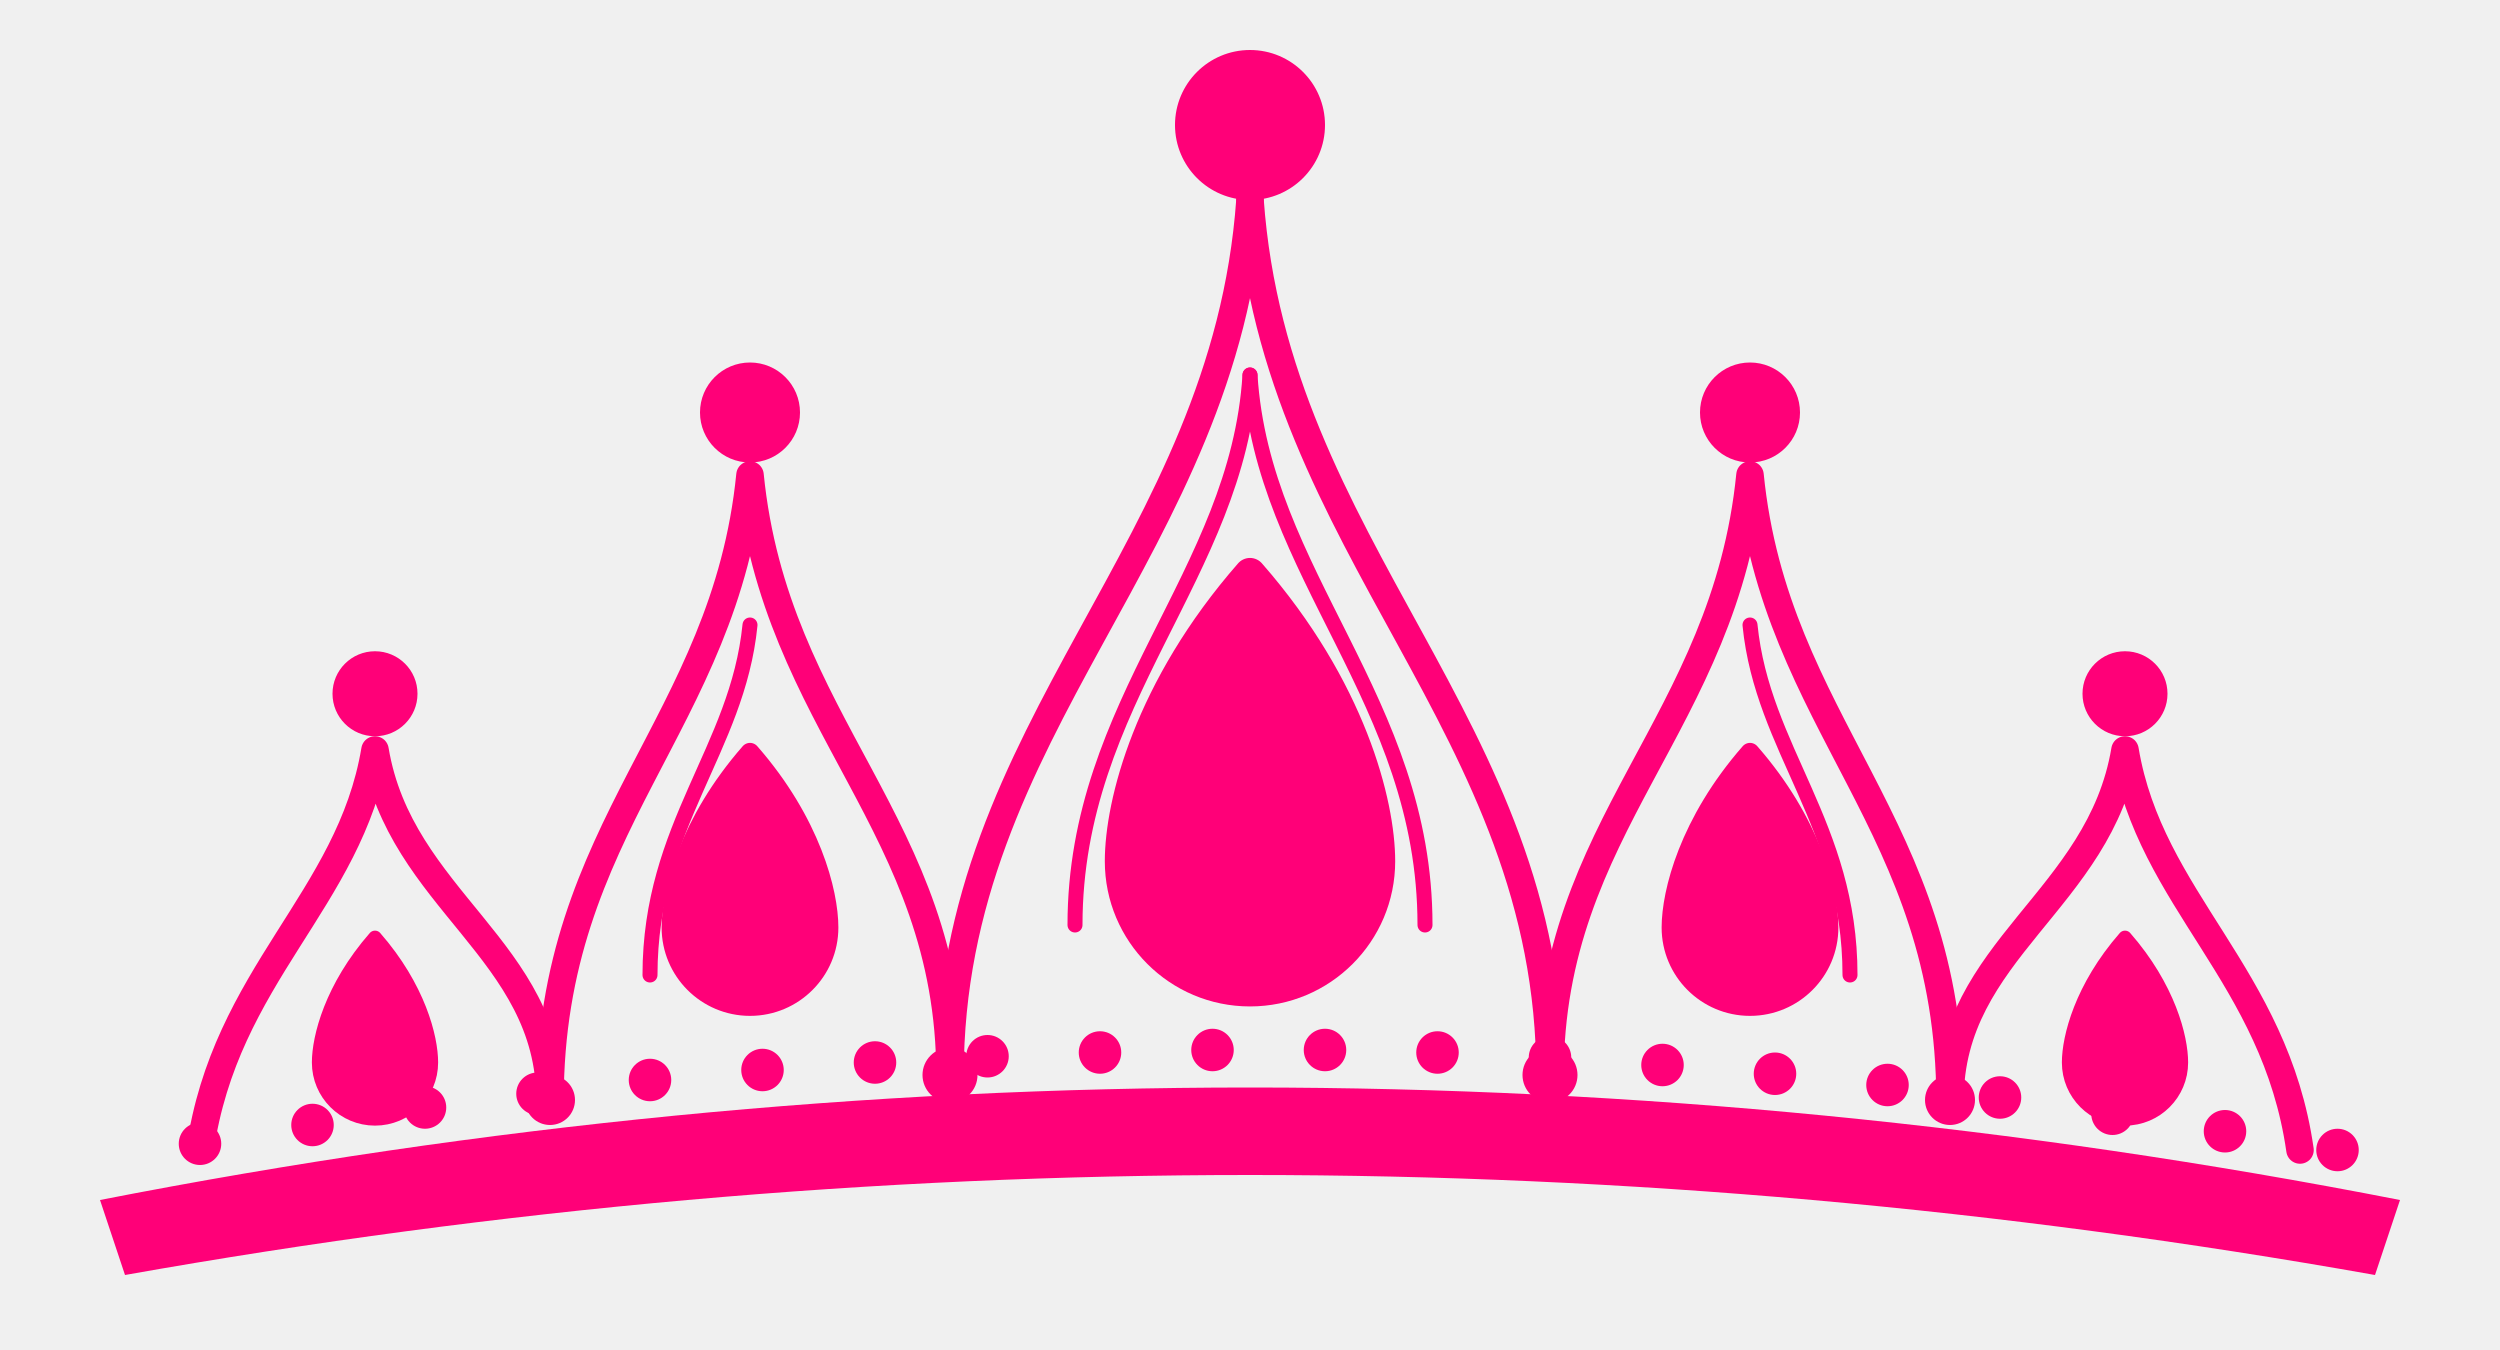
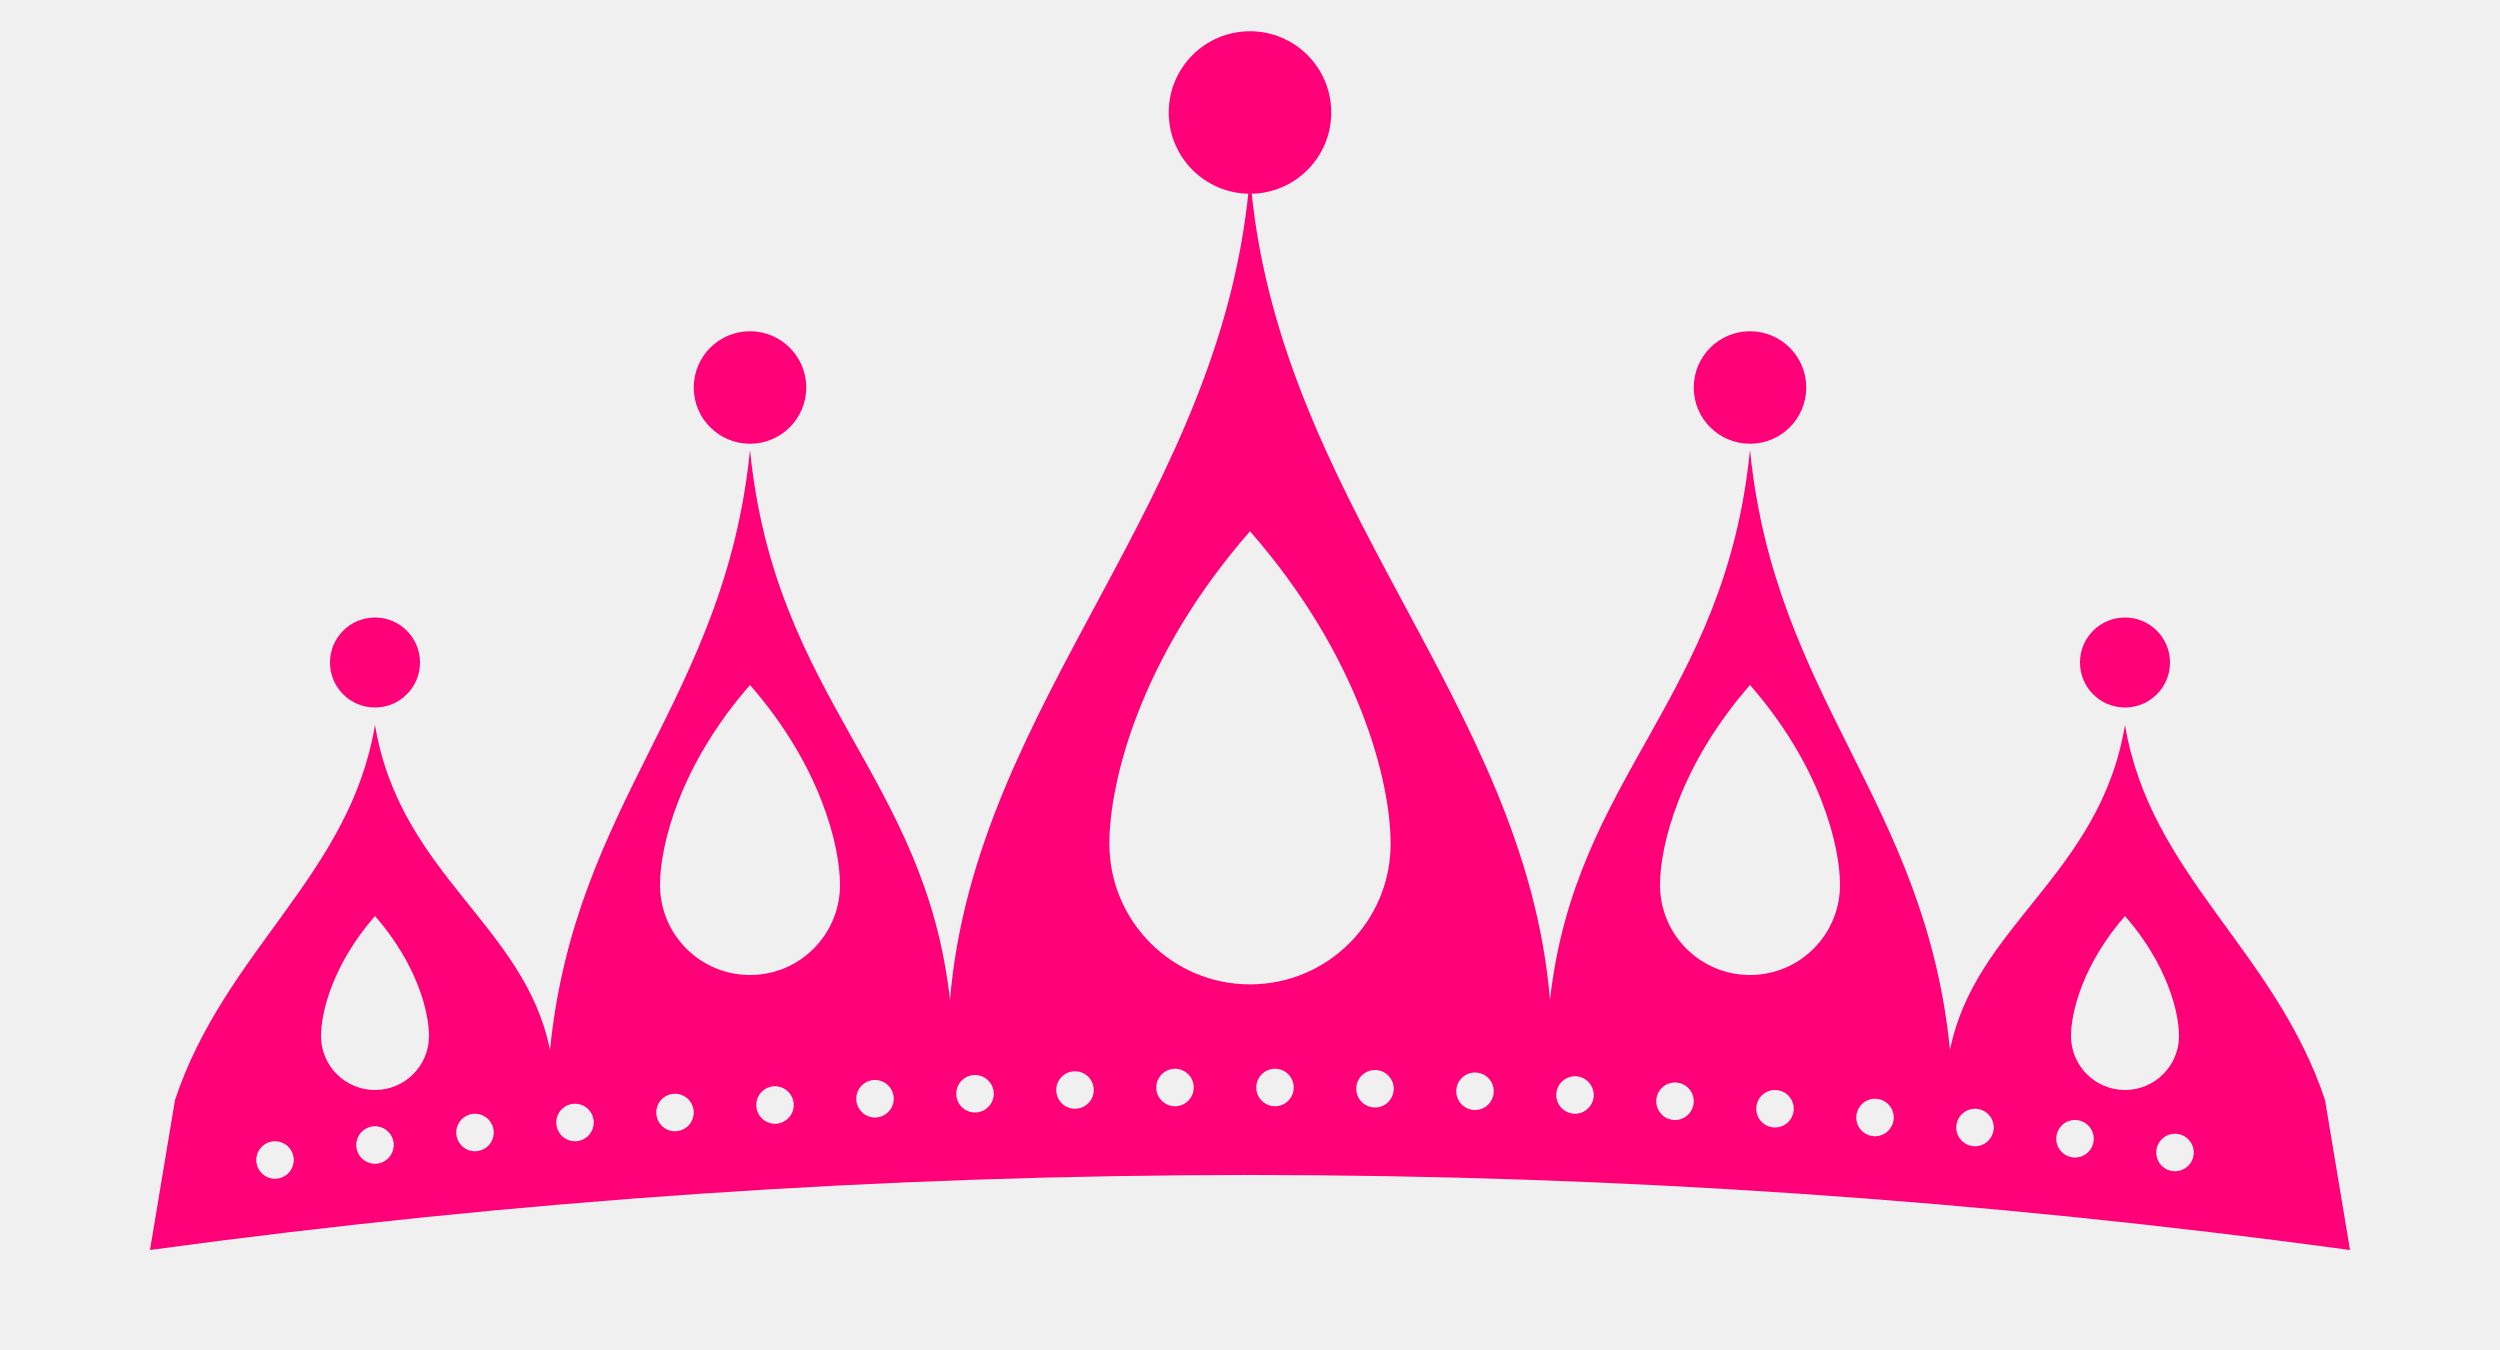
- <svg xmlns="http://www.w3.org/2000/svg" viewBox="0 0 200 108" fill="none" stroke="#ff0078" stroke-width="2.2" stroke-linecap="round" stroke-linejoin="round">
-   <g id="h">
-     <path d="M100 16 C98 44 76 58 76 86" />
-     <path d="M76 86 C76 66 62 58 60 38 C58 58 44 66 44 88" />
-     <path d="M44 88 C44 76 32 72 30 60 C28 72 18 78 16 92" />
-     <path d="M100 30 C99 46 86 56 86 74" stroke-width="1.2" />
-     <path d="M60 50 C59 60 52 66 52 78" stroke-width="1.2" />
-     <circle cx="60" cy="33" r="4" fill="#ff0078" stroke="none" />
-     <circle cx="30" cy="55.5" r="3.4" fill="#ff0078" stroke="none" />
-     <circle cx="76" cy="86" r="2.2" fill="#ff0078" stroke="none" />
-     <circle cx="44" cy="88" r="2" fill="#ff0078" stroke="none" />
-     <path transform="translate(60 70) scale(0.7)" d="M0 -14 C7 -6 9 2 9 6 A9 9 0 0 1 -9 6 C-9 2 -7 -6 0 -14Z" fill="#ff0078" />
-     <path transform="translate(30 82) scale(0.5)" d="M0 -14 C7 -6 9 2 9 6 A9 9 0 0 1 -9 6 C-9 2 -7 -6 0 -14Z" fill="#ff0078" />
-   </g>
-   <use href="#h" transform="translate(200 0) scale(-1 1)" />
-   <circle cx="100" cy="10" r="6" fill="#ff0078" stroke="none" />
-   <path transform="translate(100 62) scale(1.15)" d="M0 -14 C7 -6 9 2 9 6 A9 9 0 0 1 -9 6 C-9 2 -7 -6 0 -14Z" fill="#ff0078" />
-   <path d="M8 96 Q100 78 192 96 L190 102 Q100 86 10 102 Z" fill="#ff0078" stroke="none" />
-   <circle cx="16" cy="91.5" r="1.7" fill="#ff0078" stroke="none" />
-   <circle cx="25" cy="90.0" r="1.7" fill="#ff0078" stroke="none" />
-   <circle cx="34" cy="88.6" r="1.7" fill="#ff0078" stroke="none" />
-   <circle cx="43" cy="87.5" r="1.7" fill="#ff0078" stroke="none" />
-   <circle cx="52" cy="86.4" r="1.7" fill="#ff0078" stroke="none" />
-   <circle cx="61" cy="85.6" r="1.7" fill="#ff0078" stroke="none" />
-   <circle cx="70" cy="85.0" r="1.7" fill="#ff0078" stroke="none" />
-   <circle cx="79" cy="84.5" r="1.7" fill="#ff0078" stroke="none" />
-   <circle cx="88" cy="84.2" r="1.7" fill="#ff0078" stroke="none" />
-   <circle cx="97" cy="84.0" r="1.7" fill="#ff0078" stroke="none" />
-   <circle cx="106" cy="84.0" r="1.7" fill="#ff0078" stroke="none" />
-   <circle cx="115" cy="84.2" r="1.7" fill="#ff0078" stroke="none" />
-   <circle cx="124" cy="84.6" r="1.7" fill="#ff0078" stroke="none" />
-   <circle cx="133" cy="85.2" r="1.7" fill="#ff0078" stroke="none" />
-   <circle cx="142" cy="85.9" r="1.7" fill="#ff0078" stroke="none" />
-   <circle cx="151" cy="86.8" r="1.7" fill="#ff0078" stroke="none" />
-   <circle cx="160" cy="87.8" r="1.7" fill="#ff0078" stroke="none" />
-   <circle cx="169" cy="89.1" r="1.7" fill="#ff0078" stroke="none" />
-   <circle cx="178" cy="90.5" r="1.7" fill="#ff0078" stroke="none" />
-   <circle cx="187" cy="92.0" r="1.7" fill="#ff0078" stroke="none" />
+ <svg xmlns="http://www.w3.org/2000/svg" viewBox="0 0 200 108">
+   <mask id="mp">
+     <rect width="200" height="108" fill="#fff" />
+     <path transform="translate(100 60) scale(1.25)" d="M0 -14 C7 -6 9 2 9 6 A9 9 0 0 1 -9 6 C-9 2 -7 -6 0 -14Z" fill="#000" />
+     <path transform="translate(60 66) scale(0.8)" d="M0 -14 C7 -6 9 2 9 6 A9 9 0 0 1 -9 6 C-9 2 -7 -6 0 -14Z" fill="#000" />
+     <path transform="translate(140 66) scale(0.8)" d="M0 -14 C7 -6 9 2 9 6 A9 9 0 0 1 -9 6 C-9 2 -7 -6 0 -14Z" fill="#000" />
+     <path transform="translate(30 80) scale(0.48)" d="M0 -14 C7 -6 9 2 9 6 A9 9 0 0 1 -9 6 C-9 2 -7 -6 0 -14Z" fill="#000" />
+     <path transform="translate(170 80) scale(0.48)" d="M0 -14 C7 -6 9 2 9 6 A9 9 0 0 1 -9 6 C-9 2 -7 -6 0 -14Z" fill="#000" />
+     <circle cx="22" cy="92.8" r="1.5" fill="#000" />
+     <circle cx="30" cy="91.6" r="1.5" fill="#000" />
+     <circle cx="38" cy="90.6" r="1.5" fill="#000" />
+     <circle cx="46" cy="89.8" r="1.5" fill="#000" />
+     <circle cx="54" cy="89.0" r="1.5" fill="#000" />
+     <circle cx="62" cy="88.4" r="1.5" fill="#000" />
+     <circle cx="70" cy="87.9" r="1.5" fill="#000" />
+     <circle cx="78" cy="87.5" r="1.5" fill="#000" />
+     <circle cx="86" cy="87.2" r="1.5" fill="#000" />
+     <circle cx="94" cy="87.0" r="1.5" fill="#000" />
+     <circle cx="102" cy="87.0" r="1.5" fill="#000" />
+     <circle cx="110" cy="87.1" r="1.5" fill="#000" />
+     <circle cx="118" cy="87.3" r="1.5" fill="#000" />
+     <circle cx="126" cy="87.6" r="1.5" fill="#000" />
+     <circle cx="134" cy="88.1" r="1.5" fill="#000" />
+     <circle cx="142" cy="88.7" r="1.5" fill="#000" />
+     <circle cx="150" cy="89.4" r="1.5" fill="#000" />
+     <circle cx="158" cy="90.2" r="1.5" fill="#000" />
+     <circle cx="166" cy="91.1" r="1.5" fill="#000" />
+     <circle cx="174" cy="92.2" r="1.5" fill="#000" />
+   </mask>
+   <path d="M12 100 L14 88 C18 76 28 70 30 58 C32 70 42 74 44 84 C46 64 58 56 60 36 C62 56 74 62 76 80 C78 56 98 40 100 14 C102 40 122 56 124 80 C126 62 138 56 140 36 C142 56 154 64 156 84 C158 74 168 70 170 58 C172 70 182 76 186 88 L188 100 Q100 88 12 100 Z" fill="#ff0078" mask="url(#mp)" />
+   <circle cx="100" cy="9" r="6.5" fill="#ff0078" />
+   <circle cx="60" cy="31" r="4.5" fill="#ff0078" />
+   <circle cx="140" cy="31" r="4.5" fill="#ff0078" />
+   <circle cx="30" cy="53" r="3.6" fill="#ff0078" />
+   <circle cx="170" cy="53" r="3.6" fill="#ff0078" />
</svg>
